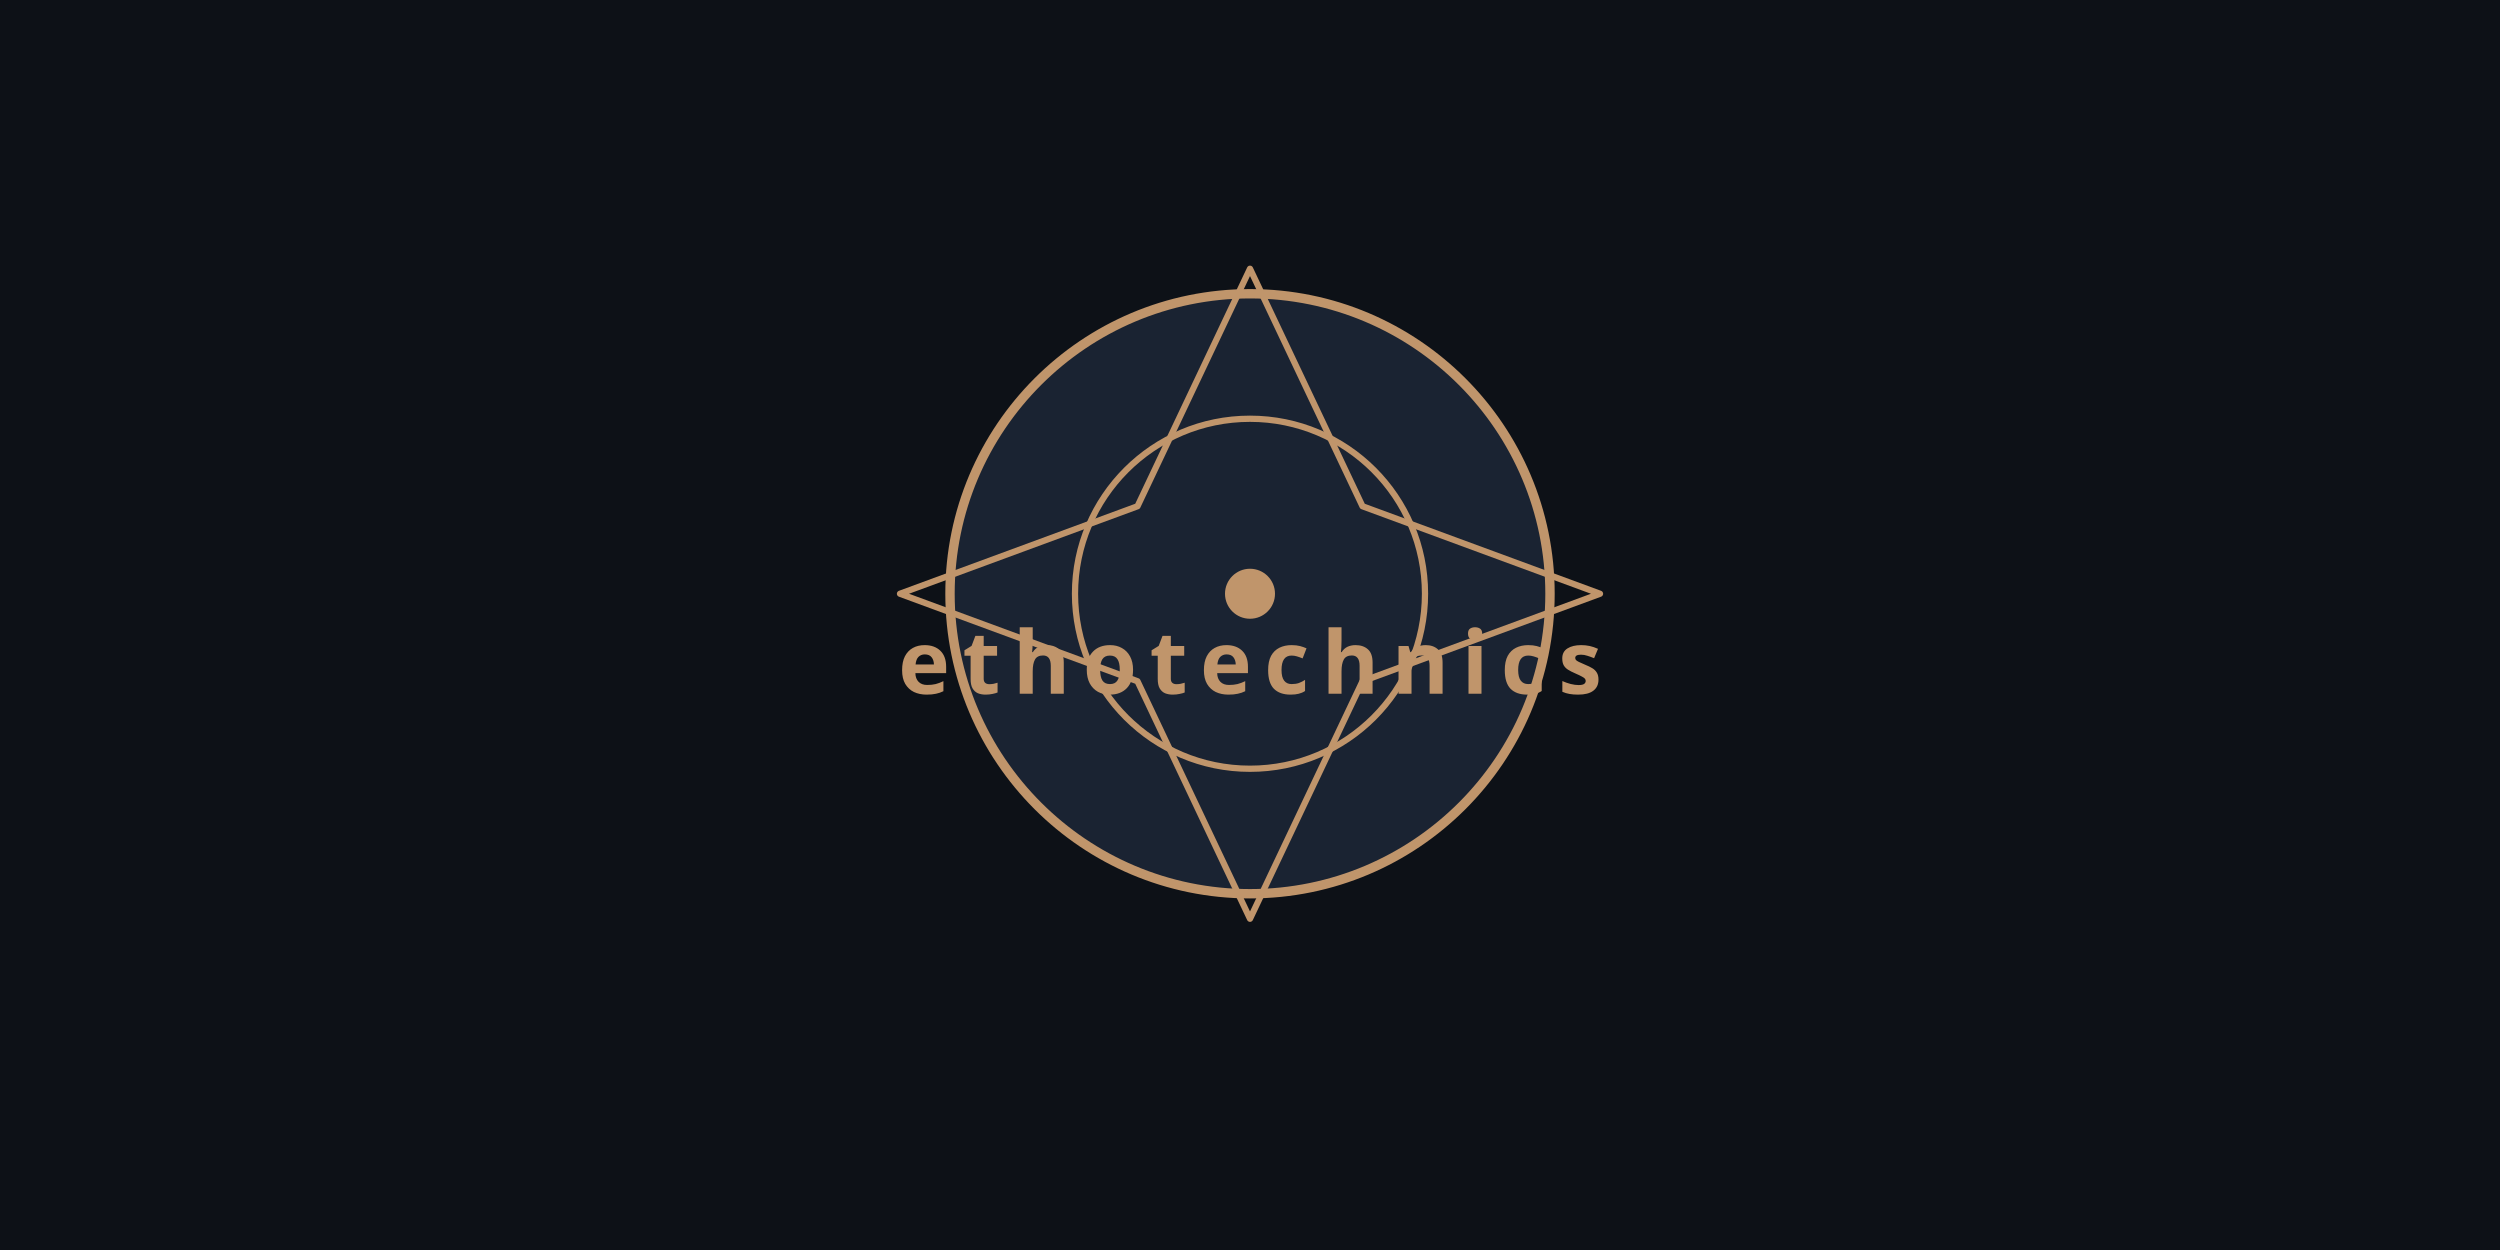
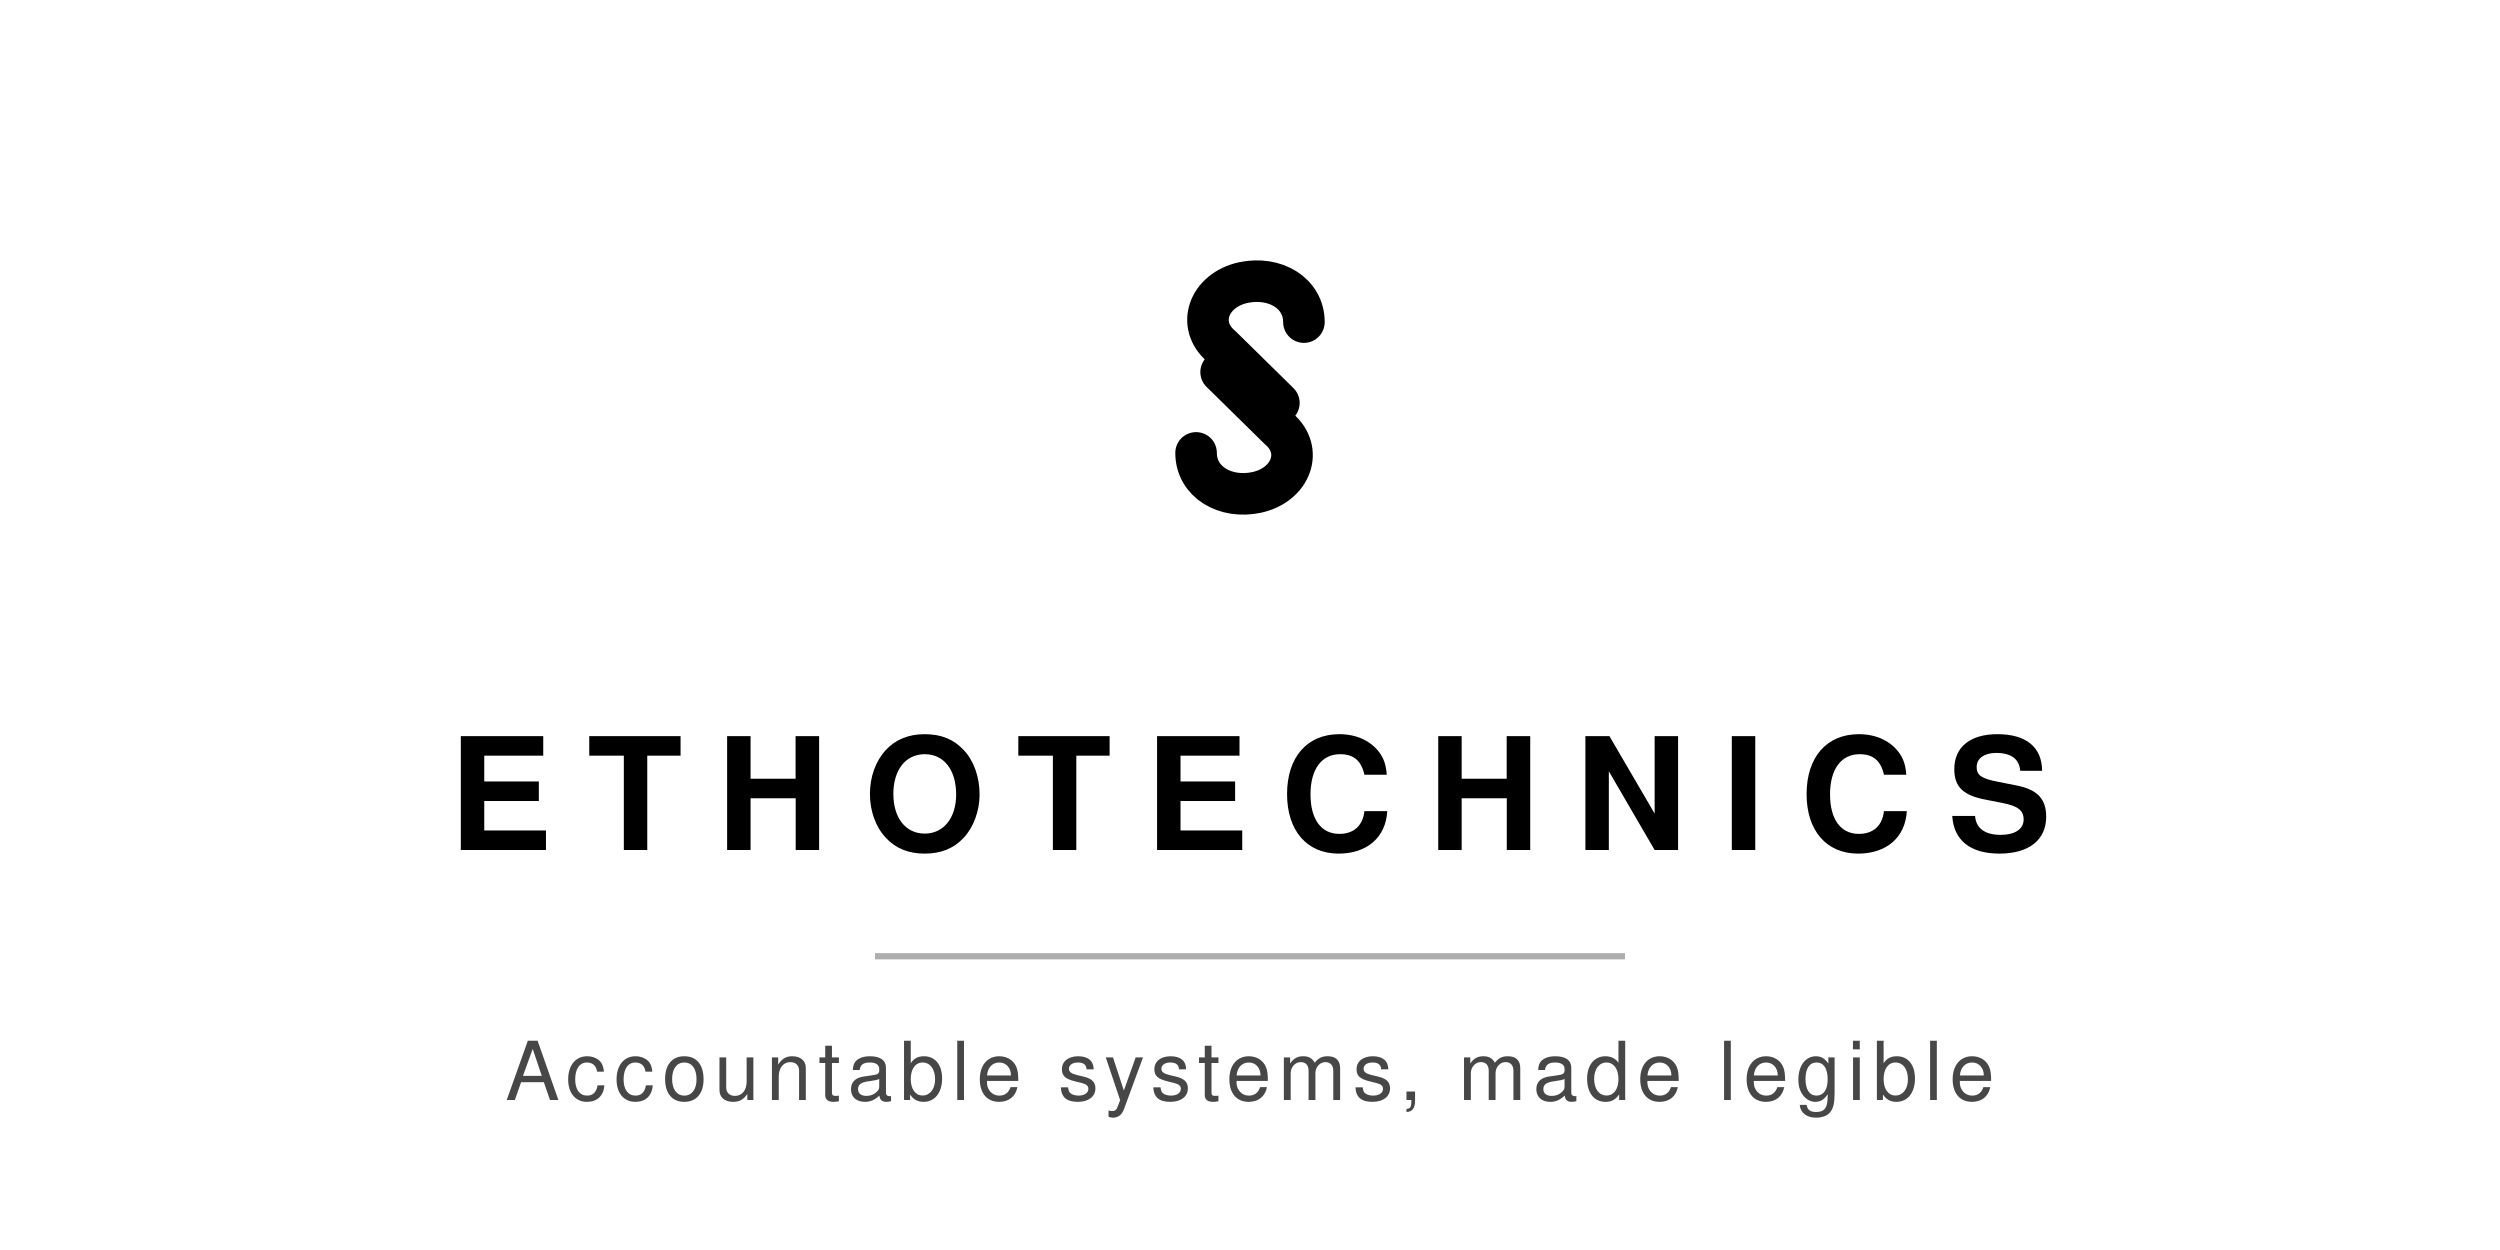
- <svg xmlns="http://www.w3.org/2000/svg" viewBox="0 0 400 200" role="img" aria-labelledby="title">
-   <rect width="400" height="200" fill="#0d1117" />
-   <circle cx="200" cy="95" r="48" fill="#1a2332" stroke="#c0956b" stroke-width="1.5" opacity="1" />
-   <circle cx="200" cy="95" r="28" fill="#1a2332" stroke="#c0956b" stroke-width="1" opacity="1" />
-   <path d="M200 43 L218 81 L256 95 L218 109 L200 147 L182 109 L144 95 L182 81 Z" fill="#c0956b" fill-opacity="0" stroke="#c0956b" stroke-width="1" stroke-linejoin="round" opacity="1" />
-   <circle cx="200" cy="95" r="4" fill="#c0956b" opacity="1" />
-   <text x="200" y="111" text-anchor="middle" fill="#c0956b" font-family="system-ui, sans-serif" font-size="14" font-weight="600" letter-spacing="2" opacity="1">ethotechnics</text>
-   <text x="200" y="116" text-anchor="middle" fill="#8a7060" font-family="system-ui, sans-serif" font-size="7" letter-spacing="0.5" opacity="0">research rigor · evidence infrastructure</text>
+ <svg xmlns="http://www.w3.org/2000/svg" viewBox="0 0 400 200" role="img" aria-labelledby="source-title">
+   <g transform="translate(172 34) scale(1.75)" fill="none" stroke="currentColor" stroke-width="3.8" stroke-linecap="round" stroke-linejoin="round">
+     <path d="M20.93 10.02 C20.93 7.38 18.29 5.79 15.38 6.41 C12.22 7.11 11.07 10.28 13.36 12.22 L18.64 17.41" />
+     <path d="M20.93 10.02 C20.93 7.38 18.29 5.79 15.38 6.41 C12.22 7.11 11.07 10.28 13.36 12.22 L18.64 17.41" transform="rotate(180 16 16)" />
+   </g>
+   <text x="200" y="136" text-anchor="middle" fill="currentColor" font-family="system-ui, -apple-system, 'Segoe UI', Helvetica, Arial, sans-serif" font-size="25" font-weight="600" letter-spacing="5.5">ETHOTECHNICS</text>
+   <line x1="140" y1="153" x2="260" y2="153" stroke="currentColor" stroke-width="1" opacity="0.32" />
+   <text x="200" y="176" text-anchor="middle" fill="currentColor" font-family="system-ui, -apple-system, 'Segoe UI', Helvetica, Arial, sans-serif" font-size="13" letter-spacing="1.1" opacity="0.72">Accountable systems, made legible</text>
</svg>
